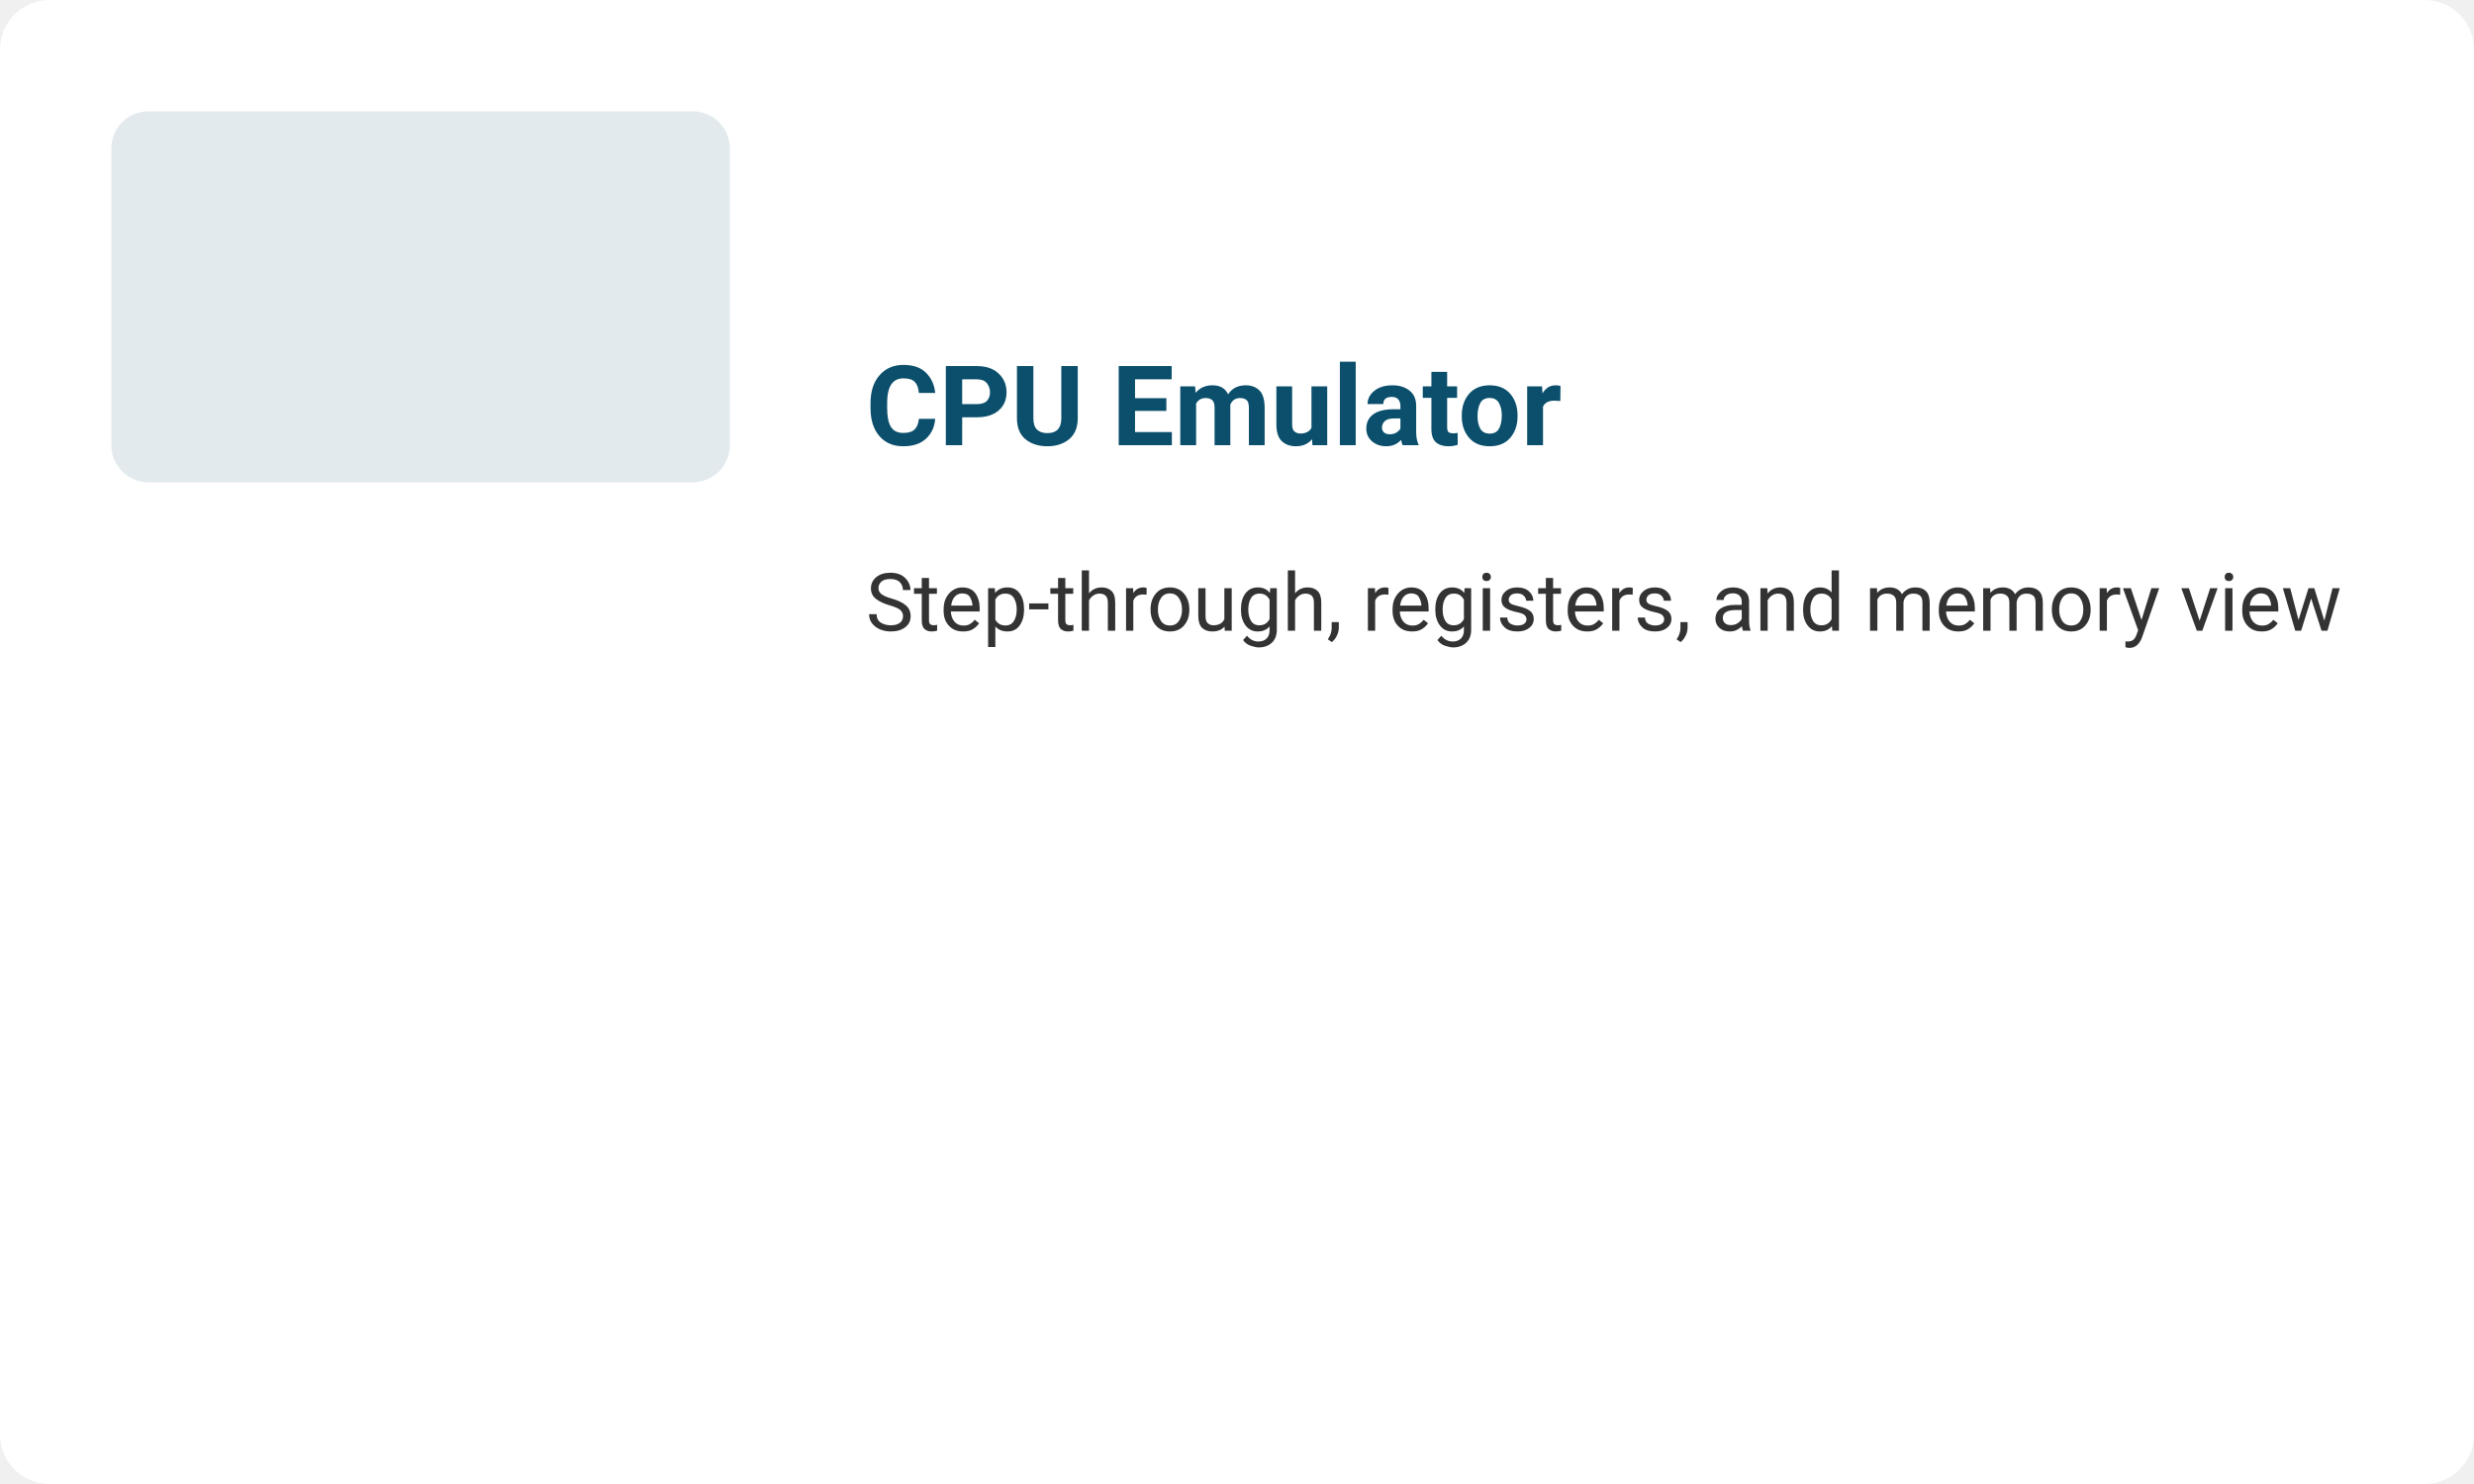
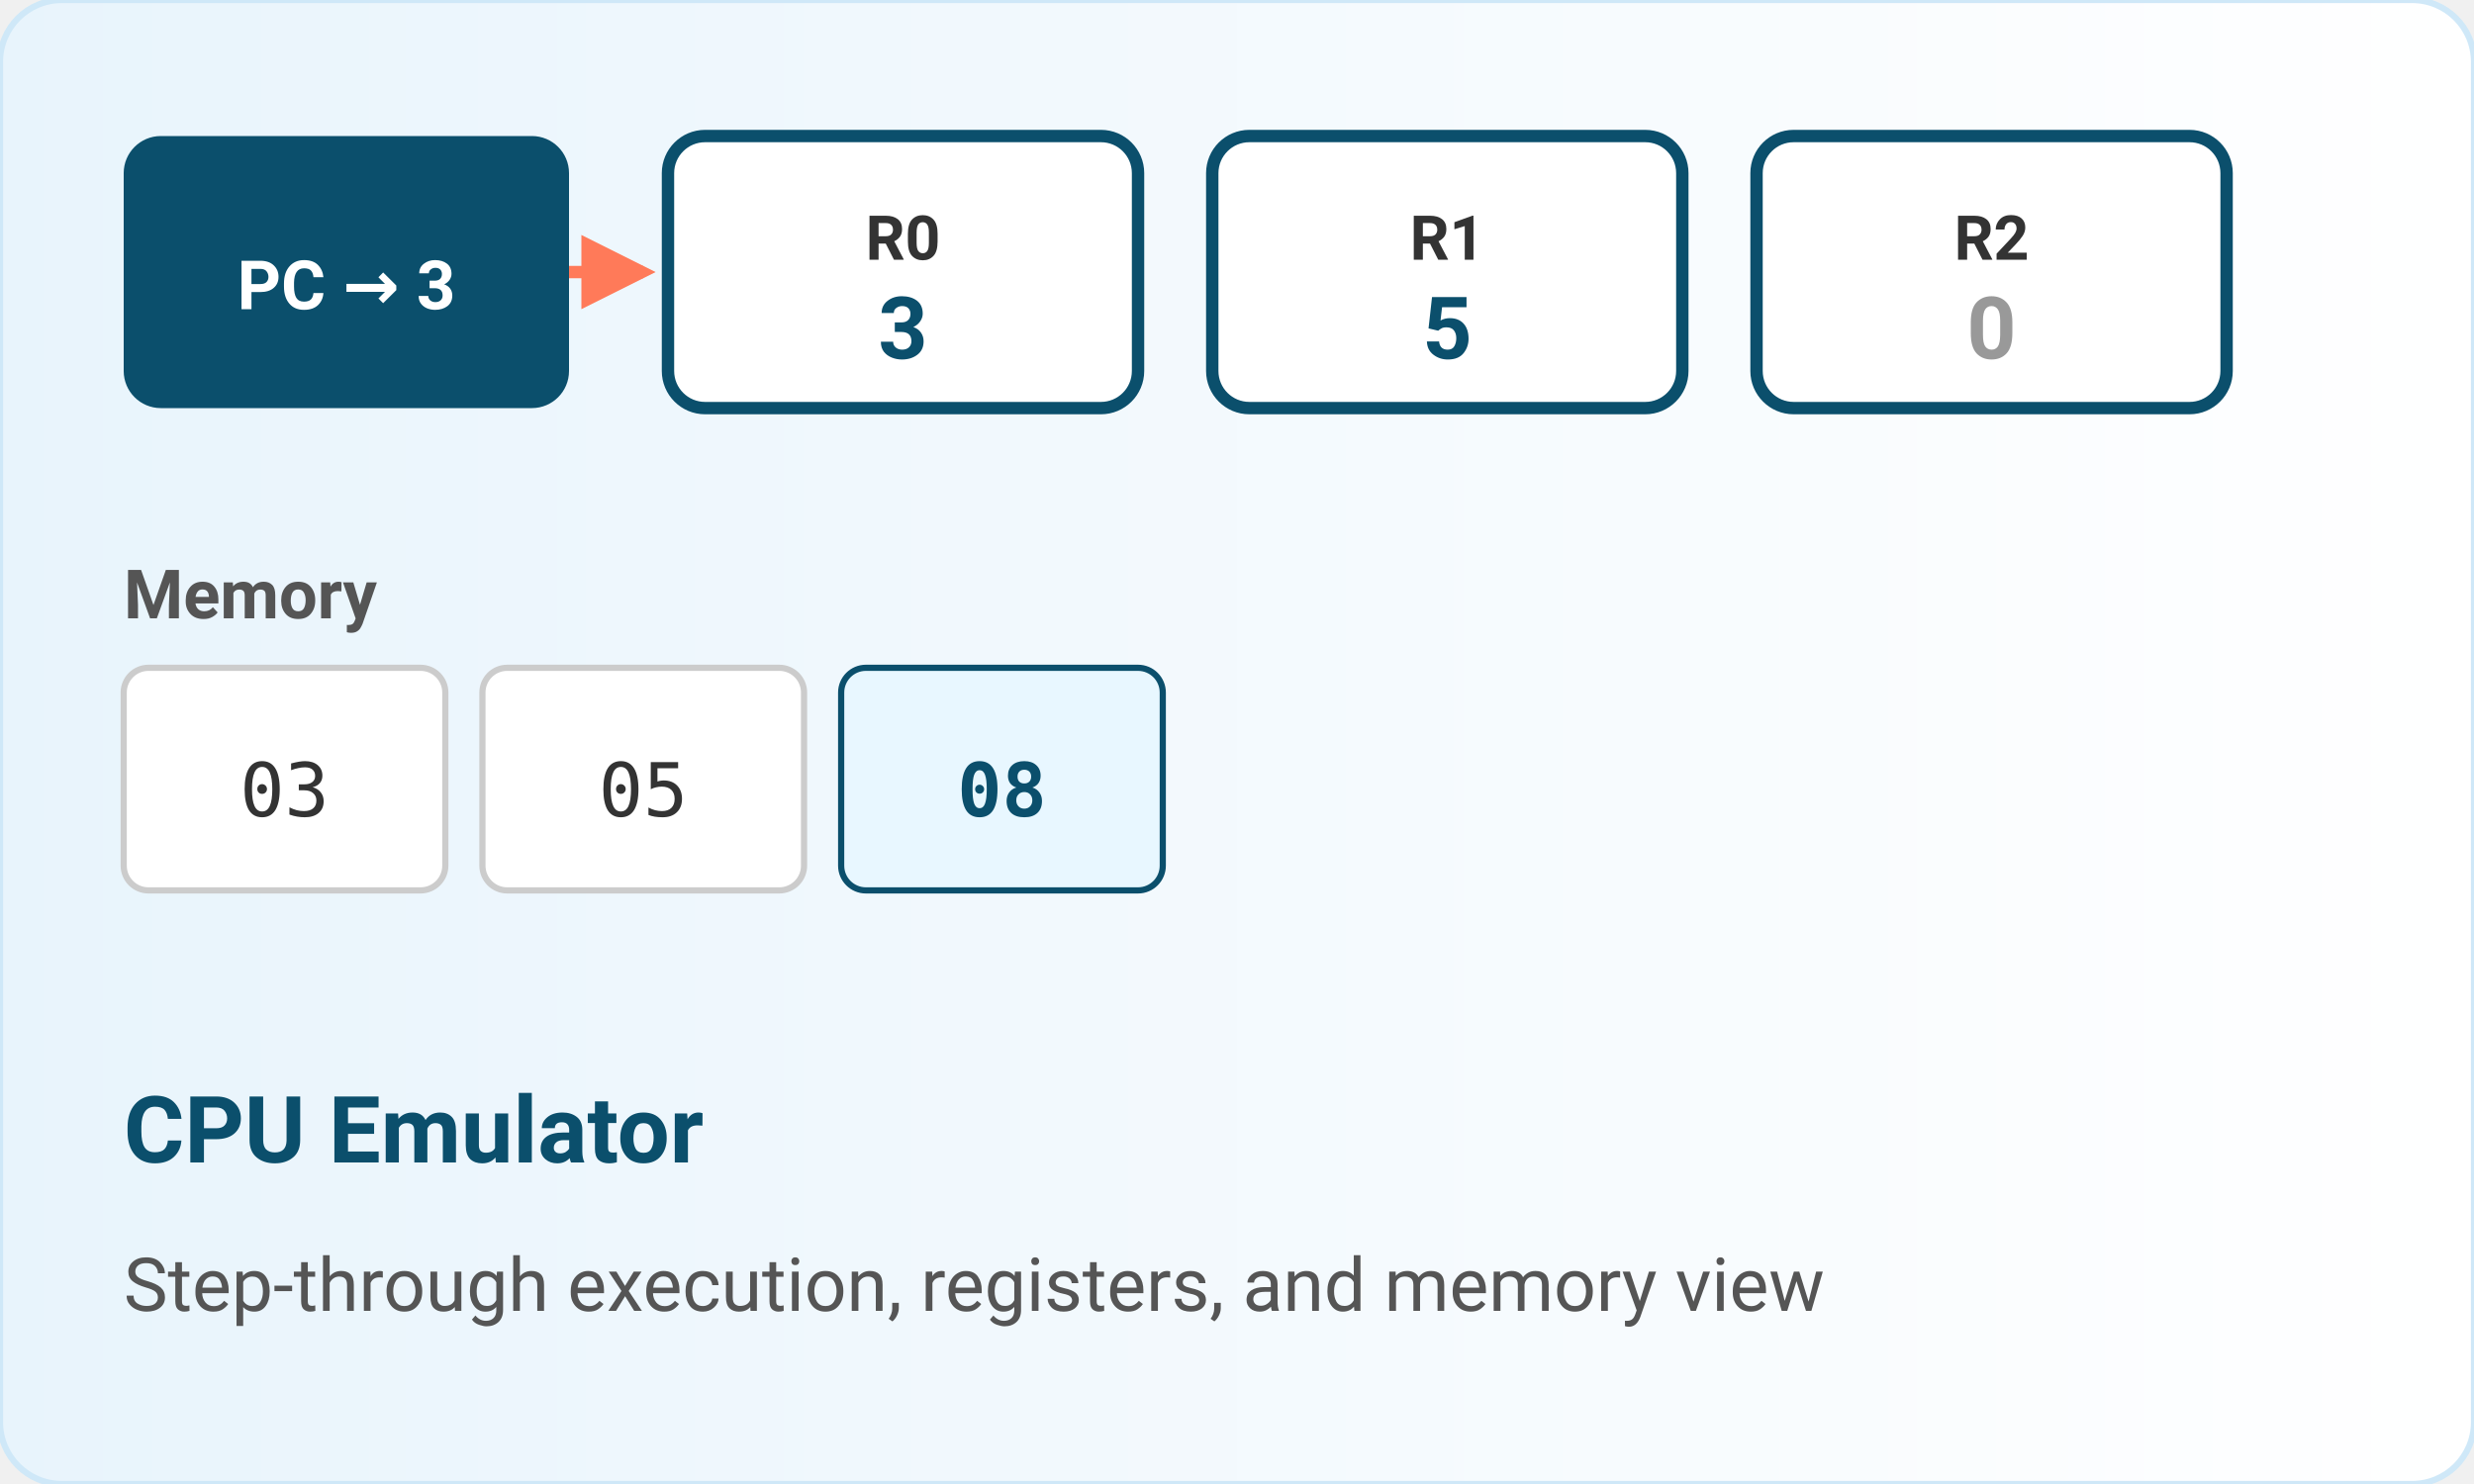
- <svg xmlns="http://www.w3.org/2000/svg" width="400" height="240" viewBox="0 0 400 240">
-   <rect width="100%" height="100%" rx="8" fill="#fff" />
-   <g fill="#0b4f6c" font-family="Segoe UI, Roboto, Arial">
-     <rect x="18" y="18" width="100" height="60" rx="6" fill="#0b4f6c" opacity="0.12" />
-     <text x="140" y="72" font-size="18" font-weight="700">CPU Emulator</text>
-     <text x="140" y="102" font-size="13" fill="#333">Step-through, registers, and memory view</text>
+ <svg xmlns="http://www.w3.org/2000/svg" width="400" height="240" viewBox="0 0 400 240" role="img" aria-labelledby="f1Title">
+   <defs>
+     <linearGradient id="f1bg" x1="0" x2="1">
+       <stop offset="0" stop-color="#e8f4fc" />
+       <stop offset="1" stop-color="#ffffff" />
+     </linearGradient>
+   </defs>
+   <rect width="100%" height="100%" rx="10" fill="url(#f1bg)" stroke="#cfe8f8" />
+   <rect x="20" y="22" width="72" height="44" rx="6" fill="#0b4f6c" />
+   <text x="56" y="50" text-anchor="middle" fill="#fff" font-family="Segoe UI, Roboto, sans-serif" font-size="11" font-weight="700">PC → 3</text>
+   <g font-family="Segoe UI, Roboto, sans-serif">
+     <rect x="108" y="22" width="76" height="44" rx="6" fill="#fff" stroke="#0b4f6c" stroke-width="2" />
+     <text x="146" y="42" text-anchor="middle" fill="#333" font-size="10" font-weight="600">R0</text>
+     <text x="146" y="58" text-anchor="middle" fill="#0b4f6c" font-size="14" font-weight="700">3</text>
+     <rect x="196" y="22" width="76" height="44" rx="6" fill="#fff" stroke="#0b4f6c" stroke-width="2" />
+     <text x="234" y="42" text-anchor="middle" fill="#333" font-size="10" font-weight="600">R1</text>
+     <text x="234" y="58" text-anchor="middle" fill="#0b4f6c" font-size="14" font-weight="700">5</text>
+     <rect x="284" y="22" width="76" height="44" rx="6" fill="#fff" stroke="#0b4f6c" stroke-width="2" />
+     <text x="322" y="42" text-anchor="middle" fill="#333" font-size="10" font-weight="600">R2</text>
+     <text x="322" y="58" text-anchor="middle" fill="#999" font-size="14" font-weight="700">0</text>
  </g>
+   <path d="M92 44 H104" stroke="#ff7a59" stroke-width="2" fill="none" marker-end="url(#arr)" />
+   <defs>
+     <marker id="arr" markerWidth="6" markerHeight="6" refX="5" refY="3" orient="auto">
+       <path d="M0 0 L6 3 L0 6 Z" fill="#ff7a59" />
+     </marker>
+   </defs>
+   <text x="20" y="100" fill="#555" font-family="Segoe UI, Roboto, sans-serif" font-size="11" font-weight="600">Memory</text>
+   <g transform="translate(20 108)">
+     <rect width="52" height="36" fill="#fff" stroke="#ccc" rx="4" />
+     <text x="26" y="24" text-anchor="middle" font-family="ui-monospace, monospace" font-size="12" fill="#333">03</text>
+     <rect x="58" width="52" height="36" fill="#fff" stroke="#ccc" rx="4" />
+     <text x="84" y="24" text-anchor="middle" font-family="ui-monospace, monospace" font-size="12" fill="#333">05</text>
+     <rect x="116" width="52" height="36" fill="#e8f7ff" stroke="#0b4f6c" rx="4" />
+     <text x="142" y="24" text-anchor="middle" font-family="ui-monospace, monospace" font-size="12" fill="#0b4f6c" font-weight="700">08</text>
+   </g>
+   <text x="20" y="188" fill="#0b4f6c" font-family="Segoe UI, Roboto, sans-serif" font-size="15" font-weight="700">CPU Emulator</text>
+   <text x="20" y="212" fill="#555" font-family="Segoe UI, Roboto, sans-serif" font-size="12">Step-through execution, registers, and memory view</text>
</svg>
